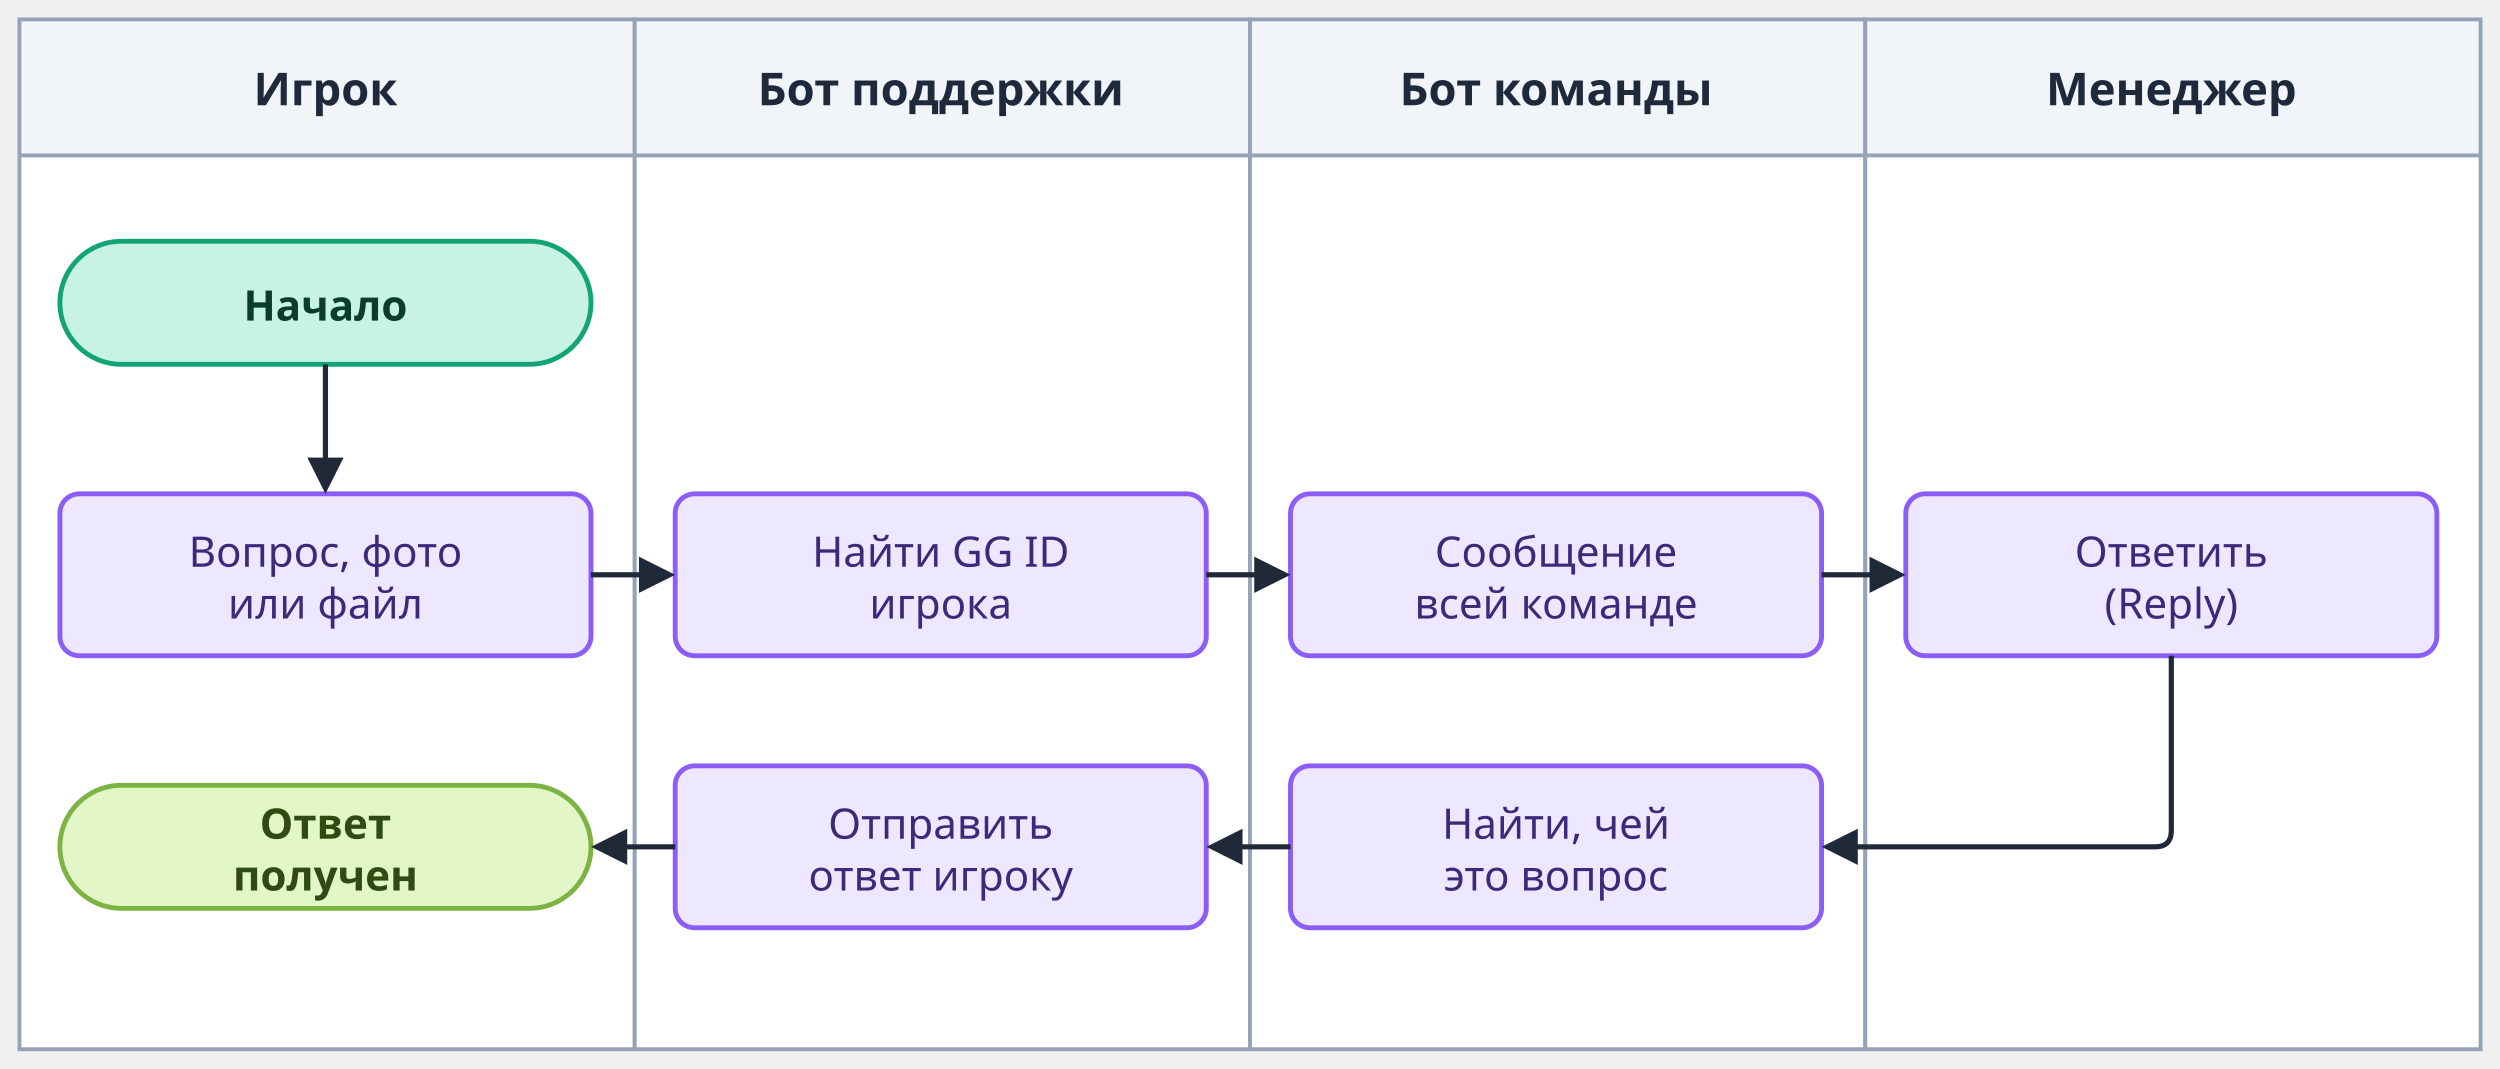
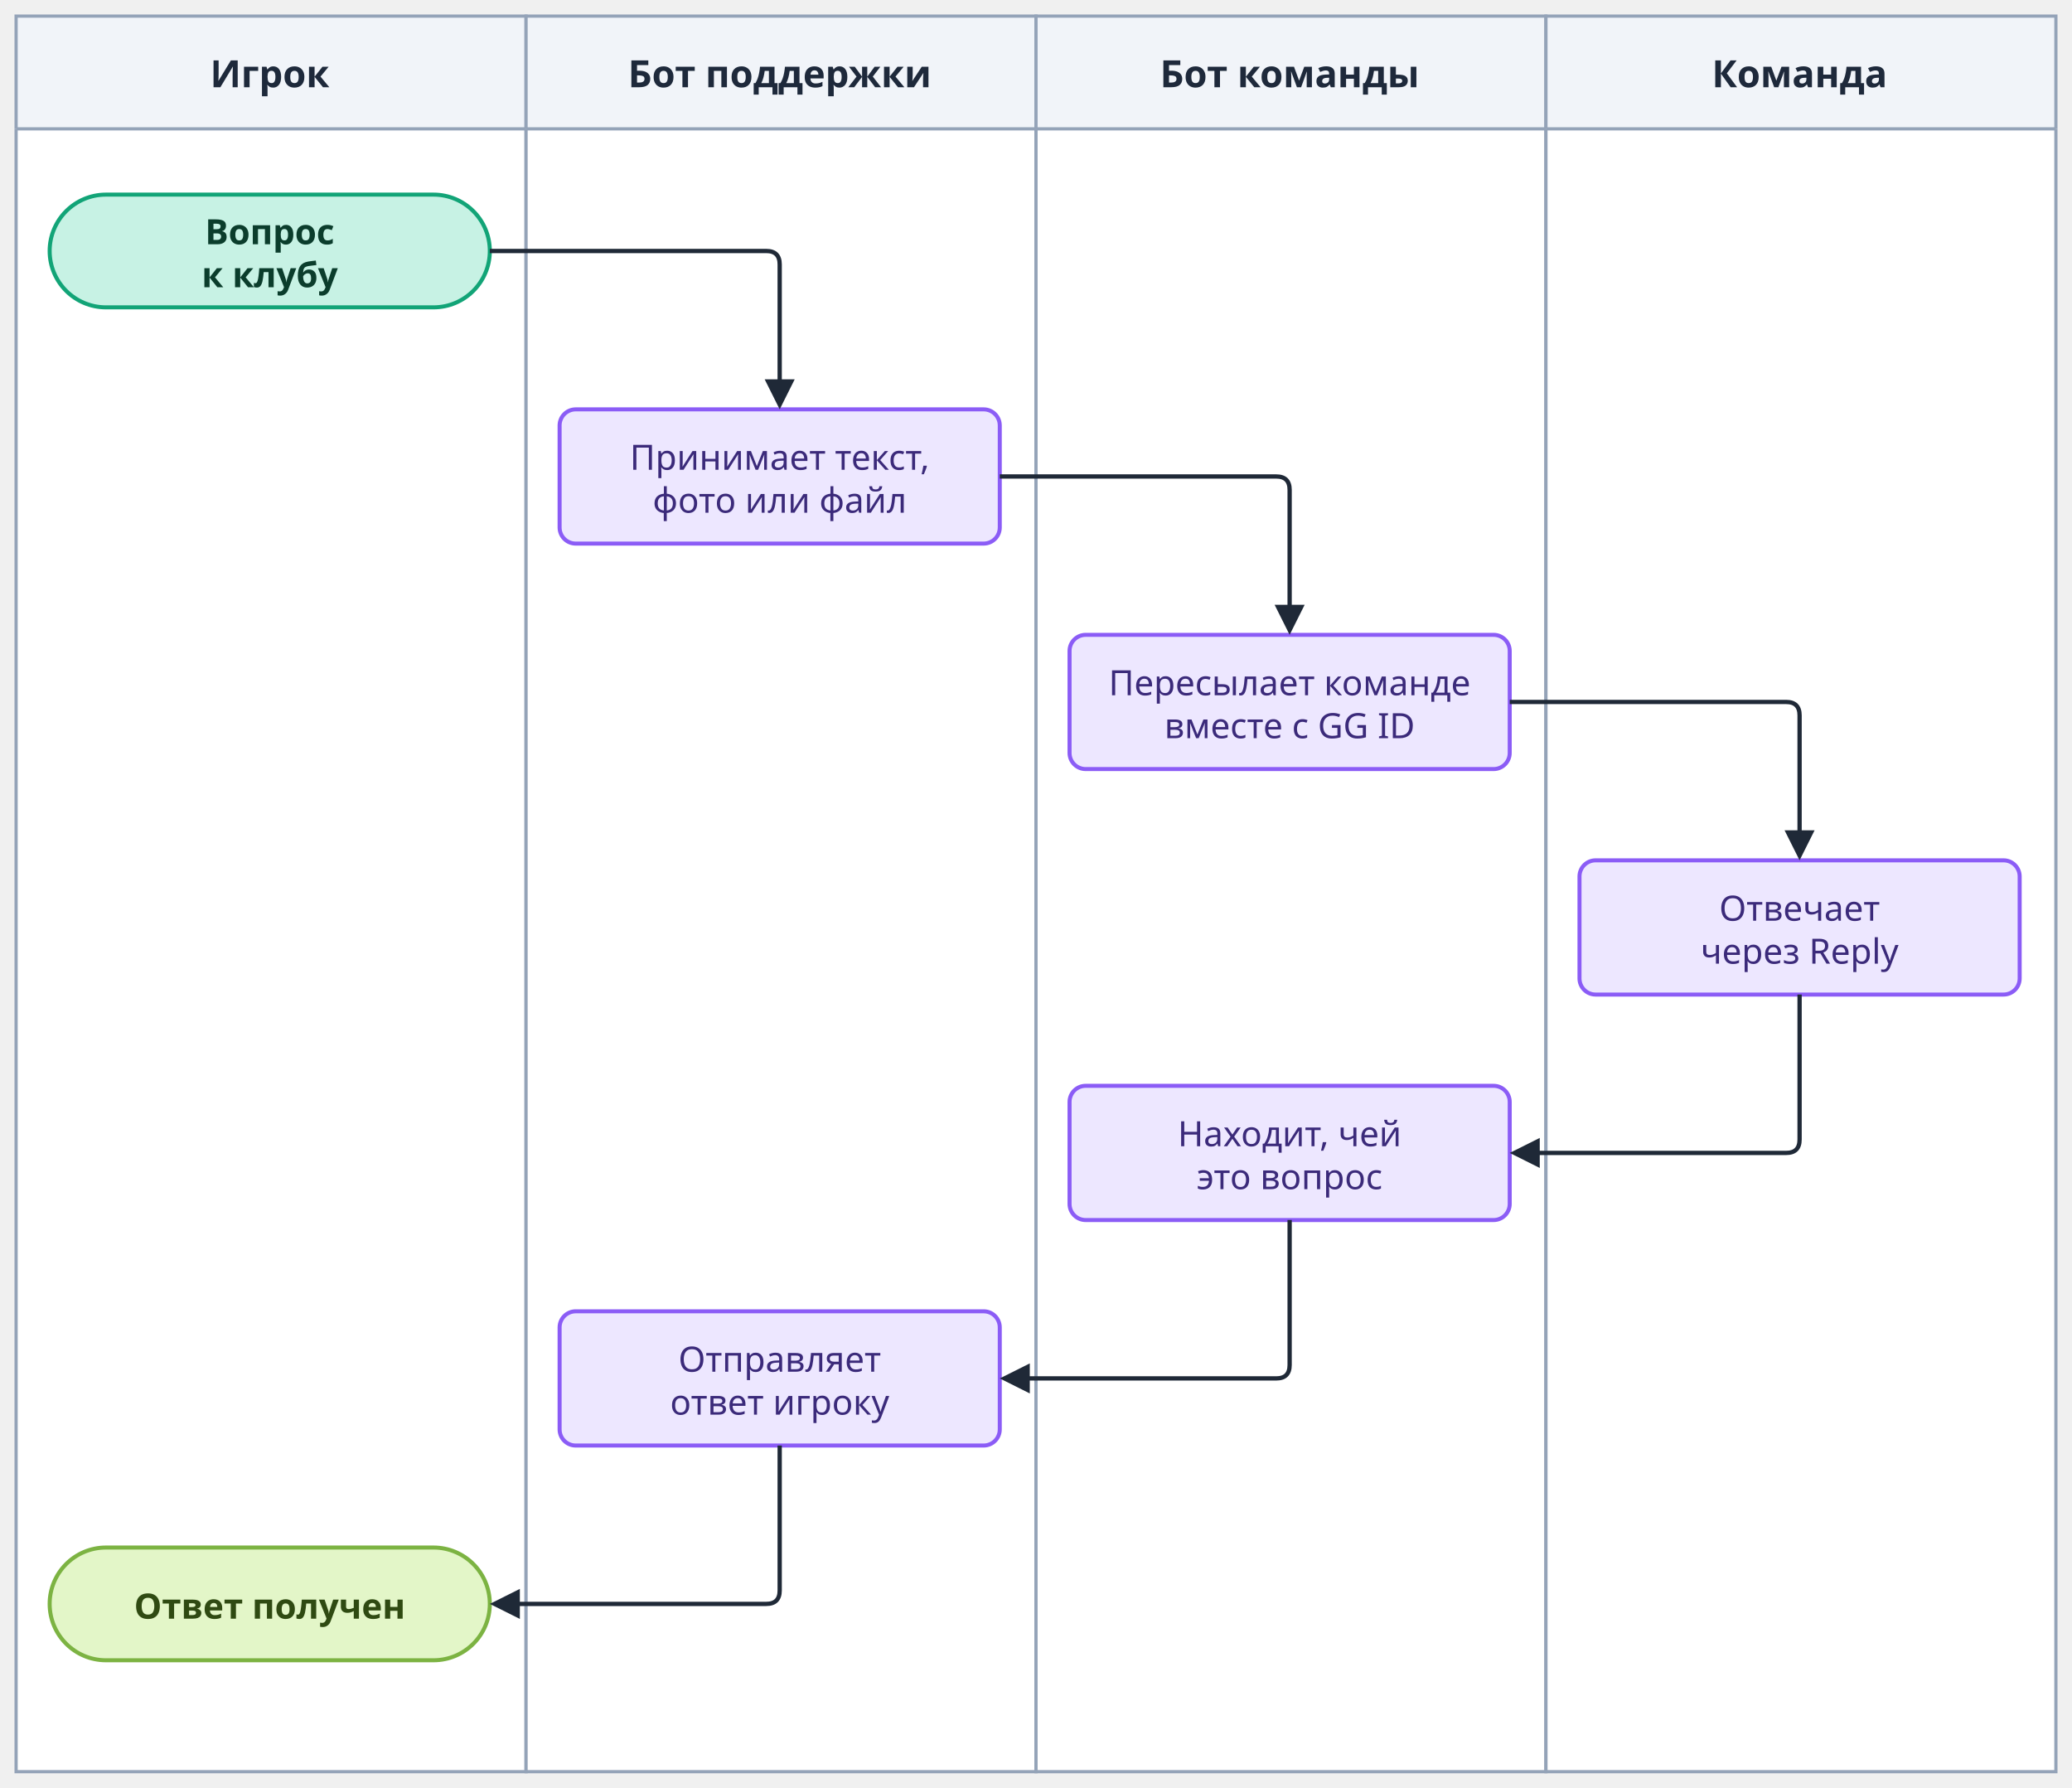
- <svg xmlns="http://www.w3.org/2000/svg" width="772" height="330" role="img" aria-label="Сообщение в поддержку" viewBox="814.5 -4.5 772 330" style="">
+ <svg xmlns="http://www.w3.org/2000/svg" width="772" height="666" role="img" aria-label="Сообщение в поддержку" viewBox="814.5 -5.5 772 666" style="">
  <g>
    <g />
-     <g transform="translate(820,1) scale(1)">
+     <g transform="translate(820,0) scale(1)">
      <g transform="translate(0.5,0.5)" style="visibility: visible;">
        <path d="M 0 42 L 0 0 L 190 0 L 190 42" fill="#f1f4f9" stroke="#94a3b8" stroke-width="1.2" stroke-miterlimit="10" pointer-events="all" style="fill: light-dark(rgb(241, 244, 249), rgb(25, 28, 32)); stroke: light-dark(rgb(148, 163, 184), rgb(87, 100, 118));" />
-         <path d="M 0 42 L 0 318 L 190 318 L 190 42" fill="#ffffff" stroke="#94a3b8" stroke-width="1.2" stroke-miterlimit="10" pointer-events="all" style="fill: light-dark(rgb(255, 255, 255), rgb(18, 18, 18)); stroke: light-dark(rgb(148, 163, 184), rgb(87, 100, 118));" />
+         <path d="M 0 42 L 0 654 L 190 654 L 190 42" fill="#ffffff" stroke="#94a3b8" stroke-width="1.2" stroke-miterlimit="10" pointer-events="all" style="fill: light-dark(rgb(255, 255, 255), rgb(18, 18, 18)); stroke: light-dark(rgb(148, 163, 184), rgb(87, 100, 118));" />
        <path d="M 0 42 L 190 42" fill="none" stroke="white" stroke-width="9.2" stroke-miterlimit="10" pointer-events="stroke" style="stroke: light-dark(rgb(148, 163, 184), rgb(87, 100, 118));" visibility="hidden" vector-effect="non-scaling-stroke" />
        <path d="M 0 42 L 190 42" fill="none" stroke="#94a3b8" stroke-width="1.2" stroke-miterlimit="10" pointer-events="all" style="stroke: light-dark(rgb(148, 163, 184), rgb(87, 100, 118));" />
      </g>
      <g style="">
        <g fill="#1E293B" font-family="'Segoe UI'" font-weight="bold" text-anchor="middle" font-size="14px" style="fill: light-dark(rgb(30, 41, 59), rgb(195, 204, 220));">
          <text x="95" y="27">Игрок</text>
        </g>
      </g>
      <g transform="translate(0.5,0.5)" style="visibility: visible;">
        <path d="M 190 42 L 190 0 L 380 0 L 380 42" fill="#f1f4f9" stroke="#94a3b8" stroke-width="1.2" stroke-miterlimit="10" pointer-events="all" style="fill: light-dark(rgb(241, 244, 249), rgb(25, 28, 32)); stroke: light-dark(rgb(148, 163, 184), rgb(87, 100, 118));" />
-         <path d="M 190 42 L 190 318 L 380 318 L 380 42" fill="#ffffff" stroke="#94a3b8" stroke-width="1.2" stroke-miterlimit="10" pointer-events="all" style="fill: light-dark(rgb(255, 255, 255), rgb(18, 18, 18)); stroke: light-dark(rgb(148, 163, 184), rgb(87, 100, 118));" />
+         <path d="M 190 42 L 190 654 L 380 654 L 380 42" fill="#ffffff" stroke="#94a3b8" stroke-width="1.2" stroke-miterlimit="10" pointer-events="all" style="fill: light-dark(rgb(255, 255, 255), rgb(18, 18, 18)); stroke: light-dark(rgb(148, 163, 184), rgb(87, 100, 118));" />
        <path d="M 190 42 L 380 42" fill="none" stroke="white" stroke-width="9.2" stroke-miterlimit="10" pointer-events="stroke" style="stroke: light-dark(rgb(148, 163, 184), rgb(87, 100, 118));" visibility="hidden" vector-effect="non-scaling-stroke" />
        <path d="M 190 42 L 380 42" fill="none" stroke="#94a3b8" stroke-width="1.2" stroke-miterlimit="10" pointer-events="all" style="stroke: light-dark(rgb(148, 163, 184), rgb(87, 100, 118));" />
      </g>
      <g style="">
        <g fill="#1E293B" font-family="'Segoe UI'" font-weight="bold" text-anchor="middle" font-size="14px" style="fill: light-dark(rgb(30, 41, 59), rgb(195, 204, 220));">
          <text x="285" y="27">Бот поддержки</text>
        </g>
      </g>
      <g transform="translate(0.5,0.5)" style="visibility: visible;">
        <path d="M 380 42 L 380 0 L 570 0 L 570 42" fill="#f1f4f9" stroke="#94a3b8" stroke-width="1.2" stroke-miterlimit="10" pointer-events="all" style="fill: light-dark(rgb(241, 244, 249), rgb(25, 28, 32)); stroke: light-dark(rgb(148, 163, 184), rgb(87, 100, 118));" />
-         <path d="M 380 42 L 380 318 L 570 318 L 570 42" fill="#ffffff" stroke="#94a3b8" stroke-width="1.2" stroke-miterlimit="10" pointer-events="all" style="fill: light-dark(rgb(255, 255, 255), rgb(18, 18, 18)); stroke: light-dark(rgb(148, 163, 184), rgb(87, 100, 118));" />
+         <path d="M 380 42 L 380 654 L 570 654 L 570 42" fill="#ffffff" stroke="#94a3b8" stroke-width="1.2" stroke-miterlimit="10" pointer-events="all" style="fill: light-dark(rgb(255, 255, 255), rgb(18, 18, 18)); stroke: light-dark(rgb(148, 163, 184), rgb(87, 100, 118));" />
        <path d="M 380 42 L 570 42" fill="none" stroke="white" stroke-width="9.2" stroke-miterlimit="10" pointer-events="stroke" style="stroke: light-dark(rgb(148, 163, 184), rgb(87, 100, 118));" visibility="hidden" vector-effect="non-scaling-stroke" />
        <path d="M 380 42 L 570 42" fill="none" stroke="#94a3b8" stroke-width="1.2" stroke-miterlimit="10" pointer-events="all" style="stroke: light-dark(rgb(148, 163, 184), rgb(87, 100, 118));" />
      </g>
      <g style="">
        <g fill="#1E293B" font-family="'Segoe UI'" font-weight="bold" text-anchor="middle" font-size="14px" style="fill: light-dark(rgb(30, 41, 59), rgb(195, 204, 220));">
          <text x="475" y="27">Бот команды</text>
        </g>
      </g>
      <g transform="translate(0.5,0.5)" style="visibility: visible;">
        <path d="M 570 42 L 570 0 L 760 0 L 760 42" fill="#f1f4f9" stroke="#94a3b8" stroke-width="1.2" stroke-miterlimit="10" pointer-events="all" style="fill: light-dark(rgb(241, 244, 249), rgb(25, 28, 32)); stroke: light-dark(rgb(148, 163, 184), rgb(87, 100, 118));" />
-         <path d="M 570 42 L 570 318 L 760 318 L 760 42" fill="#ffffff" stroke="#94a3b8" stroke-width="1.2" stroke-miterlimit="10" pointer-events="all" style="fill: light-dark(rgb(255, 255, 255), rgb(18, 18, 18)); stroke: light-dark(rgb(148, 163, 184), rgb(87, 100, 118));" />
+         <path d="M 570 42 L 570 654 L 760 654 L 760 42" fill="#ffffff" stroke="#94a3b8" stroke-width="1.2" stroke-miterlimit="10" pointer-events="all" style="fill: light-dark(rgb(255, 255, 255), rgb(18, 18, 18)); stroke: light-dark(rgb(148, 163, 184), rgb(87, 100, 118));" />
        <path d="M 570 42 L 760 42" fill="none" stroke="white" stroke-width="9.2" stroke-miterlimit="10" pointer-events="stroke" style="stroke: light-dark(rgb(148, 163, 184), rgb(87, 100, 118));" visibility="hidden" vector-effect="non-scaling-stroke" />
        <path d="M 570 42 L 760 42" fill="none" stroke="#94a3b8" stroke-width="1.2" stroke-miterlimit="10" pointer-events="all" style="stroke: light-dark(rgb(148, 163, 184), rgb(87, 100, 118));" />
      </g>
      <g style="">
        <g fill="#1E293B" font-family="'Segoe UI'" font-weight="bold" text-anchor="middle" font-size="14px" style="fill: light-dark(rgb(30, 41, 59), rgb(195, 204, 220));">
-           <text x="665" y="27">Менеджер</text>
+           <text x="665" y="27">Команда</text>
        </g>
      </g>
      <g style="visibility: visible;">
-         <rect x="13" y="69" width="164" height="38" rx="19" ry="19" fill="#c7f2e4" stroke="#12a477" stroke-width="1.5" pointer-events="all" style="fill: light-dark(rgb(199, 242, 228), rgb(9, 46, 34)); stroke: light-dark(rgb(18, 164, 119), rgb(29, 155, 116));" />
+         <rect x="13" y="67" width="164" height="42" rx="21" ry="21" fill="#c7f2e4" stroke="#12a477" stroke-width="1.5" pointer-events="all" style="fill: light-dark(rgb(199, 242, 228), rgb(9, 46, 34)); stroke: light-dark(rgb(18, 164, 119), rgb(29, 155, 116));" />
      </g>
      <g style="">
        <g fill="#0B3D2C" font-family="'Segoe UI'" font-weight="bold" text-anchor="middle" font-size="13px" style="fill: light-dark(rgb(11, 61, 44), rgb(162, 205, 191));">
-           <text x="95" y="93.5">Начало</text>
-         </g>
-       </g>
-       <g style="visibility: visible;">
-         <rect x="13" y="147" width="164" height="50" rx="6" ry="6" fill="#ede7ff" stroke="#8b5cf6" stroke-width="1.5" pointer-events="all" style="fill: light-dark(rgb(237, 231, 255), rgb(38, 33, 53)); stroke: light-dark(rgb(139, 92, 246), rgb(162, 122, 254));" />
-       </g>
-       <g style="">
-         <g fill="#3B2A7A" font-family="'Segoe UI'" text-anchor="middle" font-size="13px" style="fill: light-dark(rgb(59, 42, 122), rgb(200, 185, 254));">
-           <text x="95" y="169.5">Вопрос, фото</text>
-           <text x="95" y="185.5">или файл</text>
+           <text x="95" y="85.5">Вопрос</text>
+           <text x="95" y="101.5">к клубу</text>
        </g>
      </g>
      <g style="visibility: visible;">
        <rect x="203" y="147" width="164" height="50" rx="6" ry="6" fill="#ede7ff" stroke="#8b5cf6" stroke-width="1.5" pointer-events="all" style="fill: light-dark(rgb(237, 231, 255), rgb(38, 33, 53)); stroke: light-dark(rgb(139, 92, 246), rgb(162, 122, 254));" />
      </g>
      <g style="">
        <g fill="#3B2A7A" font-family="'Segoe UI'" text-anchor="middle" font-size="13px" style="fill: light-dark(rgb(59, 42, 122), rgb(200, 185, 254));">
-           <text x="285" y="169.5">Найти GG ID</text>
-           <text x="285" y="185.5">игрока</text>
-         </g>
-       </g>
-       <g style="visibility: visible;">
-         <rect x="393" y="147" width="164" height="50" rx="6" ry="6" fill="#ede7ff" stroke="#8b5cf6" stroke-width="1.5" pointer-events="all" style="fill: light-dark(rgb(237, 231, 255), rgb(38, 33, 53)); stroke: light-dark(rgb(139, 92, 246), rgb(162, 122, 254));" />
-       </g>
-       <g style="">
-         <g fill="#3B2A7A" font-family="'Segoe UI'" text-anchor="middle" font-size="13px" style="fill: light-dark(rgb(59, 42, 122), rgb(200, 185, 254));">
-           <text x="475" y="169.5">Сообщение</text>
-           <text x="475" y="185.5">всей команде</text>
-         </g>
-       </g>
-       <g style="visibility: visible;">
-         <rect x="583" y="147" width="164" height="50" rx="6" ry="6" fill="#ede7ff" stroke="#8b5cf6" stroke-width="1.5" pointer-events="all" style="fill: light-dark(rgb(237, 231, 255), rgb(38, 33, 53)); stroke: light-dark(rgb(139, 92, 246), rgb(162, 122, 254));" />
-       </g>
-       <g style="">
-         <g fill="#3B2A7A" font-family="'Segoe UI'" text-anchor="middle" font-size="13px" style="fill: light-dark(rgb(59, 42, 122), rgb(200, 185, 254));">
-           <text x="665" y="169.5">Ответить</text>
-           <text x="665" y="185.5">(Reply)</text>
+           <text x="285" y="169.5">Принимает текст,</text>
+           <text x="285" y="185.5">фото или файл</text>
        </g>
      </g>
      <g style="visibility: visible;">
        <rect x="393" y="231" width="164" height="50" rx="6" ry="6" fill="#ede7ff" stroke="#8b5cf6" stroke-width="1.5" pointer-events="all" style="fill: light-dark(rgb(237, 231, 255), rgb(38, 33, 53)); stroke: light-dark(rgb(139, 92, 246), rgb(162, 122, 254));" />
      </g>
      <g style="">
        <g fill="#3B2A7A" font-family="'Segoe UI'" text-anchor="middle" font-size="13px" style="fill: light-dark(rgb(59, 42, 122), rgb(200, 185, 254));">
-           <text x="475" y="253.5">Найти, чей</text>
-           <text x="475" y="269.5">это вопрос</text>
+           <text x="475" y="253.5">Пересылает команде</text>
+           <text x="475" y="269.5">вместе с GG ID</text>
        </g>
      </g>
      <g style="visibility: visible;">
-         <rect x="203" y="231" width="164" height="50" rx="6" ry="6" fill="#ede7ff" stroke="#8b5cf6" stroke-width="1.5" pointer-events="all" style="fill: light-dark(rgb(237, 231, 255), rgb(38, 33, 53)); stroke: light-dark(rgb(139, 92, 246), rgb(162, 122, 254));" />
+         <rect x="583" y="315" width="164" height="50" rx="6" ry="6" fill="#ede7ff" stroke="#8b5cf6" stroke-width="1.5" pointer-events="all" style="fill: light-dark(rgb(237, 231, 255), rgb(38, 33, 53)); stroke: light-dark(rgb(139, 92, 246), rgb(162, 122, 254));" />
      </g>
      <g style="">
        <g fill="#3B2A7A" font-family="'Segoe UI'" text-anchor="middle" font-size="13px" style="fill: light-dark(rgb(59, 42, 122), rgb(200, 185, 254));">
-           <text x="285" y="253.5">Отправить</text>
-           <text x="285" y="269.5">ответ игроку</text>
+           <text x="665" y="337.5">Отвечает</text>
+           <text x="665" y="353.5">через Reply</text>
        </g>
      </g>
      <g style="visibility: visible;">
-         <rect x="13" y="237" width="164" height="38" rx="19" ry="19" fill="#e3f6c8" stroke="#7cb342" stroke-width="1.5" pointer-events="all" style="fill: light-dark(rgb(227, 246, 200), rgb(22, 38, 0)); stroke: light-dark(rgb(124, 179, 66), rgb(69, 117, 20));" />
+         <rect x="393" y="399" width="164" height="50" rx="6" ry="6" fill="#ede7ff" stroke="#8b5cf6" stroke-width="1.5" pointer-events="all" style="fill: light-dark(rgb(237, 231, 255), rgb(38, 33, 53)); stroke: light-dark(rgb(139, 92, 246), rgb(162, 122, 254));" />
+       </g>
+       <g style="">
+         <g fill="#3B2A7A" font-family="'Segoe UI'" text-anchor="middle" font-size="13px" style="fill: light-dark(rgb(59, 42, 122), rgb(200, 185, 254));">
+           <text x="475" y="421.5">Находит, чей</text>
+           <text x="475" y="437.5">это вопрос</text>
+         </g>
+       </g>
+       <g style="visibility: visible;">
+         <rect x="203" y="483" width="164" height="50" rx="6" ry="6" fill="#ede7ff" stroke="#8b5cf6" stroke-width="1.5" pointer-events="all" style="fill: light-dark(rgb(237, 231, 255), rgb(38, 33, 53)); stroke: light-dark(rgb(139, 92, 246), rgb(162, 122, 254));" />
+       </g>
+       <g style="">
+         <g fill="#3B2A7A" font-family="'Segoe UI'" text-anchor="middle" font-size="13px" style="fill: light-dark(rgb(59, 42, 122), rgb(200, 185, 254));">
+           <text x="285" y="505.5">Отправляет</text>
+           <text x="285" y="521.5">ответ игроку</text>
+         </g>
+       </g>
+       <g style="visibility: visible;">
+         <rect x="13" y="571" width="164" height="42" rx="21" ry="21" fill="#e3f6c8" stroke="#7cb342" stroke-width="1.5" pointer-events="all" style="fill: light-dark(rgb(227, 246, 200), rgb(22, 38, 0)); stroke: light-dark(rgb(124, 179, 66), rgb(69, 117, 20));" />
      </g>
      <g style="">
        <g fill="#2F4A12" font-family="'Segoe UI'" font-weight="bold" text-anchor="middle" font-size="13px" style="fill: light-dark(rgb(47, 74, 18), rgb(168, 191, 143));">
-           <text x="95" y="253.5">Ответ</text>
-           <text x="95" y="269.5">получен</text>
+           <text x="95" y="597.5">Ответ получен</text>
        </g>
      </g>
      <g style="visibility: visible;">
-         <path d="M 95 107 L 95 136.61" fill="none" stroke="white" stroke-width="9.6" stroke-miterlimit="10" pointer-events="stroke" style="stroke: light-dark(rgb(31, 41, 55), rgb(196, 204, 216));" visibility="hidden" vector-effect="non-scaling-stroke" />
-         <path d="M 95 107 L 95 136.61" fill="none" stroke="#1f2937" stroke-width="1.6" stroke-miterlimit="10" pointer-events="stroke" style="stroke: light-dark(rgb(31, 41, 55), rgb(196, 204, 216));" />
-         <path d="M 95 145.21 L 90.7 136.61 L 99.3 136.61 Z" fill="#1f2937" stroke="#1f2937" stroke-width="1.6" stroke-miterlimit="10" pointer-events="all" style="fill: light-dark(rgb(31, 41, 55), rgb(196, 204, 216)); stroke: light-dark(rgb(31, 41, 55), rgb(196, 204, 216));" />
+         <path d="M 177 88 L 280 88 Q 285 88 285 93 L 285 136.61" fill="none" stroke="white" stroke-width="9.6" stroke-miterlimit="10" pointer-events="stroke" style="stroke: light-dark(rgb(31, 41, 55), rgb(196, 204, 216));" visibility="hidden" vector-effect="non-scaling-stroke" />
+         <path d="M 177 88 L 280 88 Q 285 88 285 93 L 285 136.61" fill="none" stroke="#1f2937" stroke-width="1.6" stroke-miterlimit="10" pointer-events="stroke" style="stroke: light-dark(rgb(31, 41, 55), rgb(196, 204, 216));" />
+         <path d="M 285 145.21 L 280.7 136.61 L 289.3 136.61 Z" fill="#1f2937" stroke="#1f2937" stroke-width="1.6" stroke-miterlimit="10" pointer-events="all" style="fill: light-dark(rgb(31, 41, 55), rgb(196, 204, 216)); stroke: light-dark(rgb(31, 41, 55), rgb(196, 204, 216));" />
      </g>
      <g style="visibility: visible;">
-         <path d="M 177 172 L 192 172 Q 197 172 192 172 L 187.5 172 Q 183 172 187.81 172 L 192.61 172" fill="none" stroke="white" stroke-width="9.6" stroke-miterlimit="10" pointer-events="stroke" style="stroke: light-dark(rgb(31, 41, 55), rgb(196, 204, 216));" visibility="hidden" vector-effect="non-scaling-stroke" />
-         <path d="M 177 172 L 192 172 Q 197 172 192 172 L 187.5 172 Q 183 172 187.81 172 L 192.61 172" fill="none" stroke="#1f2937" stroke-width="1.6" stroke-miterlimit="10" pointer-events="stroke" style="stroke: light-dark(rgb(31, 41, 55), rgb(196, 204, 216));" />
-         <path d="M 201.21 172 L 192.61 176.3 L 192.61 167.7 Z" fill="#1f2937" stroke="#1f2937" stroke-width="1.6" stroke-miterlimit="10" pointer-events="all" style="fill: light-dark(rgb(31, 41, 55), rgb(196, 204, 216)); stroke: light-dark(rgb(31, 41, 55), rgb(196, 204, 216));" />
+         <path d="M 367 172 L 470 172 Q 475 172 475 177 L 475 220.61" fill="none" stroke="white" stroke-width="9.6" stroke-miterlimit="10" pointer-events="stroke" style="stroke: light-dark(rgb(31, 41, 55), rgb(196, 204, 216));" visibility="hidden" vector-effect="non-scaling-stroke" />
+         <path d="M 367 172 L 470 172 Q 475 172 475 177 L 475 220.61" fill="none" stroke="#1f2937" stroke-width="1.6" stroke-miterlimit="10" pointer-events="stroke" style="stroke: light-dark(rgb(31, 41, 55), rgb(196, 204, 216));" />
+         <path d="M 475 229.21 L 470.7 220.61 L 479.3 220.61 Z" fill="#1f2937" stroke="#1f2937" stroke-width="1.6" stroke-miterlimit="10" pointer-events="all" style="fill: light-dark(rgb(31, 41, 55), rgb(196, 204, 216)); stroke: light-dark(rgb(31, 41, 55), rgb(196, 204, 216));" />
      </g>
      <g style="visibility: visible;">
-         <path d="M 367 172 L 382 172 Q 387 172 382 172 L 377.5 172 Q 373 172 377.81 172 L 382.61 172" fill="none" stroke="white" stroke-width="9.6" stroke-miterlimit="10" pointer-events="stroke" style="stroke: light-dark(rgb(31, 41, 55), rgb(196, 204, 216));" visibility="hidden" vector-effect="non-scaling-stroke" />
-         <path d="M 367 172 L 382 172 Q 387 172 382 172 L 377.5 172 Q 373 172 377.81 172 L 382.61 172" fill="none" stroke="#1f2937" stroke-width="1.6" stroke-miterlimit="10" pointer-events="stroke" style="stroke: light-dark(rgb(31, 41, 55), rgb(196, 204, 216));" />
-         <path d="M 391.21 172 L 382.61 176.3 L 382.61 167.7 Z" fill="#1f2937" stroke="#1f2937" stroke-width="1.6" stroke-miterlimit="10" pointer-events="all" style="fill: light-dark(rgb(31, 41, 55), rgb(196, 204, 216)); stroke: light-dark(rgb(31, 41, 55), rgb(196, 204, 216));" />
+         <path d="M 557 256 L 660 256 Q 665 256 665 261 L 665 304.61" fill="none" stroke="white" stroke-width="9.6" stroke-miterlimit="10" pointer-events="stroke" style="stroke: light-dark(rgb(31, 41, 55), rgb(196, 204, 216));" visibility="hidden" vector-effect="non-scaling-stroke" />
+         <path d="M 557 256 L 660 256 Q 665 256 665 261 L 665 304.61" fill="none" stroke="#1f2937" stroke-width="1.6" stroke-miterlimit="10" pointer-events="stroke" style="stroke: light-dark(rgb(31, 41, 55), rgb(196, 204, 216));" />
+         <path d="M 665 313.21 L 660.7 304.61 L 669.3 304.61 Z" fill="#1f2937" stroke="#1f2937" stroke-width="1.6" stroke-miterlimit="10" pointer-events="all" style="fill: light-dark(rgb(31, 41, 55), rgb(196, 204, 216)); stroke: light-dark(rgb(31, 41, 55), rgb(196, 204, 216));" />
      </g>
      <g style="visibility: visible;">
-         <path d="M 557 172 L 572 172 Q 577 172 572 172 L 567.5 172 Q 563 172 567.81 172 L 572.61 172" fill="none" stroke="white" stroke-width="9.6" stroke-miterlimit="10" pointer-events="stroke" style="stroke: light-dark(rgb(31, 41, 55), rgb(196, 204, 216));" visibility="hidden" vector-effect="non-scaling-stroke" />
-         <path d="M 557 172 L 572 172 Q 577 172 572 172 L 567.5 172 Q 563 172 567.81 172 L 572.61 172" fill="none" stroke="#1f2937" stroke-width="1.6" stroke-miterlimit="10" pointer-events="stroke" style="stroke: light-dark(rgb(31, 41, 55), rgb(196, 204, 216));" />
-         <path d="M 581.21 172 L 572.61 176.3 L 572.61 167.7 Z" fill="#1f2937" stroke="#1f2937" stroke-width="1.6" stroke-miterlimit="10" pointer-events="all" style="fill: light-dark(rgb(31, 41, 55), rgb(196, 204, 216)); stroke: light-dark(rgb(31, 41, 55), rgb(196, 204, 216));" />
+         <path d="M 665 365 L 665 419 Q 665 424 660 424 L 567.39 424" fill="none" stroke="white" stroke-width="9.6" stroke-miterlimit="10" pointer-events="stroke" style="stroke: light-dark(rgb(31, 41, 55), rgb(196, 204, 216));" visibility="hidden" vector-effect="non-scaling-stroke" />
+         <path d="M 665 365 L 665 419 Q 665 424 660 424 L 567.39 424" fill="none" stroke="#1f2937" stroke-width="1.6" stroke-miterlimit="10" pointer-events="stroke" style="stroke: light-dark(rgb(31, 41, 55), rgb(196, 204, 216));" />
+         <path d="M 558.79 424 L 567.39 419.7 L 567.39 428.3 Z" fill="#1f2937" stroke="#1f2937" stroke-width="1.6" stroke-miterlimit="10" pointer-events="all" style="fill: light-dark(rgb(31, 41, 55), rgb(196, 204, 216)); stroke: light-dark(rgb(31, 41, 55), rgb(196, 204, 216));" />
      </g>
      <g style="visibility: visible;">
-         <path d="M 665 197 L 665 251 Q 665 256 660 256 L 567.39 256" fill="none" stroke="white" stroke-width="9.6" stroke-miterlimit="10" pointer-events="stroke" style="stroke: light-dark(rgb(31, 41, 55), rgb(196, 204, 216));" visibility="hidden" vector-effect="non-scaling-stroke" />
-         <path d="M 665 197 L 665 251 Q 665 256 660 256 L 567.39 256" fill="none" stroke="#1f2937" stroke-width="1.6" stroke-miterlimit="10" pointer-events="stroke" style="stroke: light-dark(rgb(31, 41, 55), rgb(196, 204, 216));" />
-         <path d="M 558.79 256 L 567.39 251.7 L 567.39 260.3 Z" fill="#1f2937" stroke="#1f2937" stroke-width="1.6" stroke-miterlimit="10" pointer-events="all" style="fill: light-dark(rgb(31, 41, 55), rgb(196, 204, 216)); stroke: light-dark(rgb(31, 41, 55), rgb(196, 204, 216));" />
+         <path d="M 475 449 L 475 503 Q 475 508 470 508 L 377.39 508" fill="none" stroke="white" stroke-width="9.6" stroke-miterlimit="10" pointer-events="stroke" style="stroke: light-dark(rgb(31, 41, 55), rgb(196, 204, 216));" visibility="hidden" vector-effect="non-scaling-stroke" />
+         <path d="M 475 449 L 475 503 Q 475 508 470 508 L 377.39 508" fill="none" stroke="#1f2937" stroke-width="1.6" stroke-miterlimit="10" pointer-events="stroke" style="stroke: light-dark(rgb(31, 41, 55), rgb(196, 204, 216));" />
+         <path d="M 368.79 508 L 377.39 503.7 L 377.39 512.3 Z" fill="#1f2937" stroke="#1f2937" stroke-width="1.6" stroke-miterlimit="10" pointer-events="all" style="fill: light-dark(rgb(31, 41, 55), rgb(196, 204, 216)); stroke: light-dark(rgb(31, 41, 55), rgb(196, 204, 216));" />
      </g>
      <g style="visibility: visible;">
-         <path d="M 393 256 L 378 256 Q 373 256 378 256 L 382.5 256 Q 387 256 382.19 256 L 377.39 256" fill="none" stroke="white" stroke-width="9.6" stroke-miterlimit="10" pointer-events="stroke" style="stroke: light-dark(rgb(31, 41, 55), rgb(196, 204, 216));" visibility="hidden" vector-effect="non-scaling-stroke" />
-         <path d="M 393 256 L 378 256 Q 373 256 378 256 L 382.5 256 Q 387 256 382.19 256 L 377.39 256" fill="none" stroke="#1f2937" stroke-width="1.6" stroke-miterlimit="10" pointer-events="stroke" style="stroke: light-dark(rgb(31, 41, 55), rgb(196, 204, 216));" />
-         <path d="M 368.79 256 L 377.39 251.7 L 377.39 260.3 Z" fill="#1f2937" stroke="#1f2937" stroke-width="1.6" stroke-miterlimit="10" pointer-events="all" style="fill: light-dark(rgb(31, 41, 55), rgb(196, 204, 216)); stroke: light-dark(rgb(31, 41, 55), rgb(196, 204, 216));" />
-       </g>
-       <g style="visibility: visible;">
-         <path d="M 203 256 L 188 256 Q 183 256 188 256 L 192.5 256 Q 197 256 192.19 256 L 187.39 256" fill="none" stroke="white" stroke-width="9.6" stroke-miterlimit="10" pointer-events="stroke" style="stroke: light-dark(rgb(31, 41, 55), rgb(196, 204, 216));" visibility="hidden" vector-effect="non-scaling-stroke" />
-         <path d="M 203 256 L 188 256 Q 183 256 188 256 L 192.5 256 Q 197 256 192.19 256 L 187.39 256" fill="none" stroke="#1f2937" stroke-width="1.6" stroke-miterlimit="10" pointer-events="stroke" style="stroke: light-dark(rgb(31, 41, 55), rgb(196, 204, 216));" />
-         <path d="M 178.79 256 L 187.39 251.7 L 187.39 260.3 Z" fill="#1f2937" stroke="#1f2937" stroke-width="1.6" stroke-miterlimit="10" pointer-events="all" style="fill: light-dark(rgb(31, 41, 55), rgb(196, 204, 216)); stroke: light-dark(rgb(31, 41, 55), rgb(196, 204, 216));" />
+         <path d="M 285 533 L 285 587 Q 285 592 280 592 L 187.39 592" fill="none" stroke="white" stroke-width="9.6" stroke-miterlimit="10" pointer-events="stroke" style="stroke: light-dark(rgb(31, 41, 55), rgb(196, 204, 216));" visibility="hidden" vector-effect="non-scaling-stroke" />
+         <path d="M 285 533 L 285 587 Q 285 592 280 592 L 187.39 592" fill="none" stroke="#1f2937" stroke-width="1.6" stroke-miterlimit="10" pointer-events="stroke" style="stroke: light-dark(rgb(31, 41, 55), rgb(196, 204, 216));" />
+         <path d="M 178.79 592 L 187.39 587.7 L 187.39 596.3 Z" fill="#1f2937" stroke="#1f2937" stroke-width="1.6" stroke-miterlimit="10" pointer-events="all" style="fill: light-dark(rgb(31, 41, 55), rgb(196, 204, 216)); stroke: light-dark(rgb(31, 41, 55), rgb(196, 204, 216));" />
      </g>
    </g>
    <g />
    <g />
  </g>
</svg>
